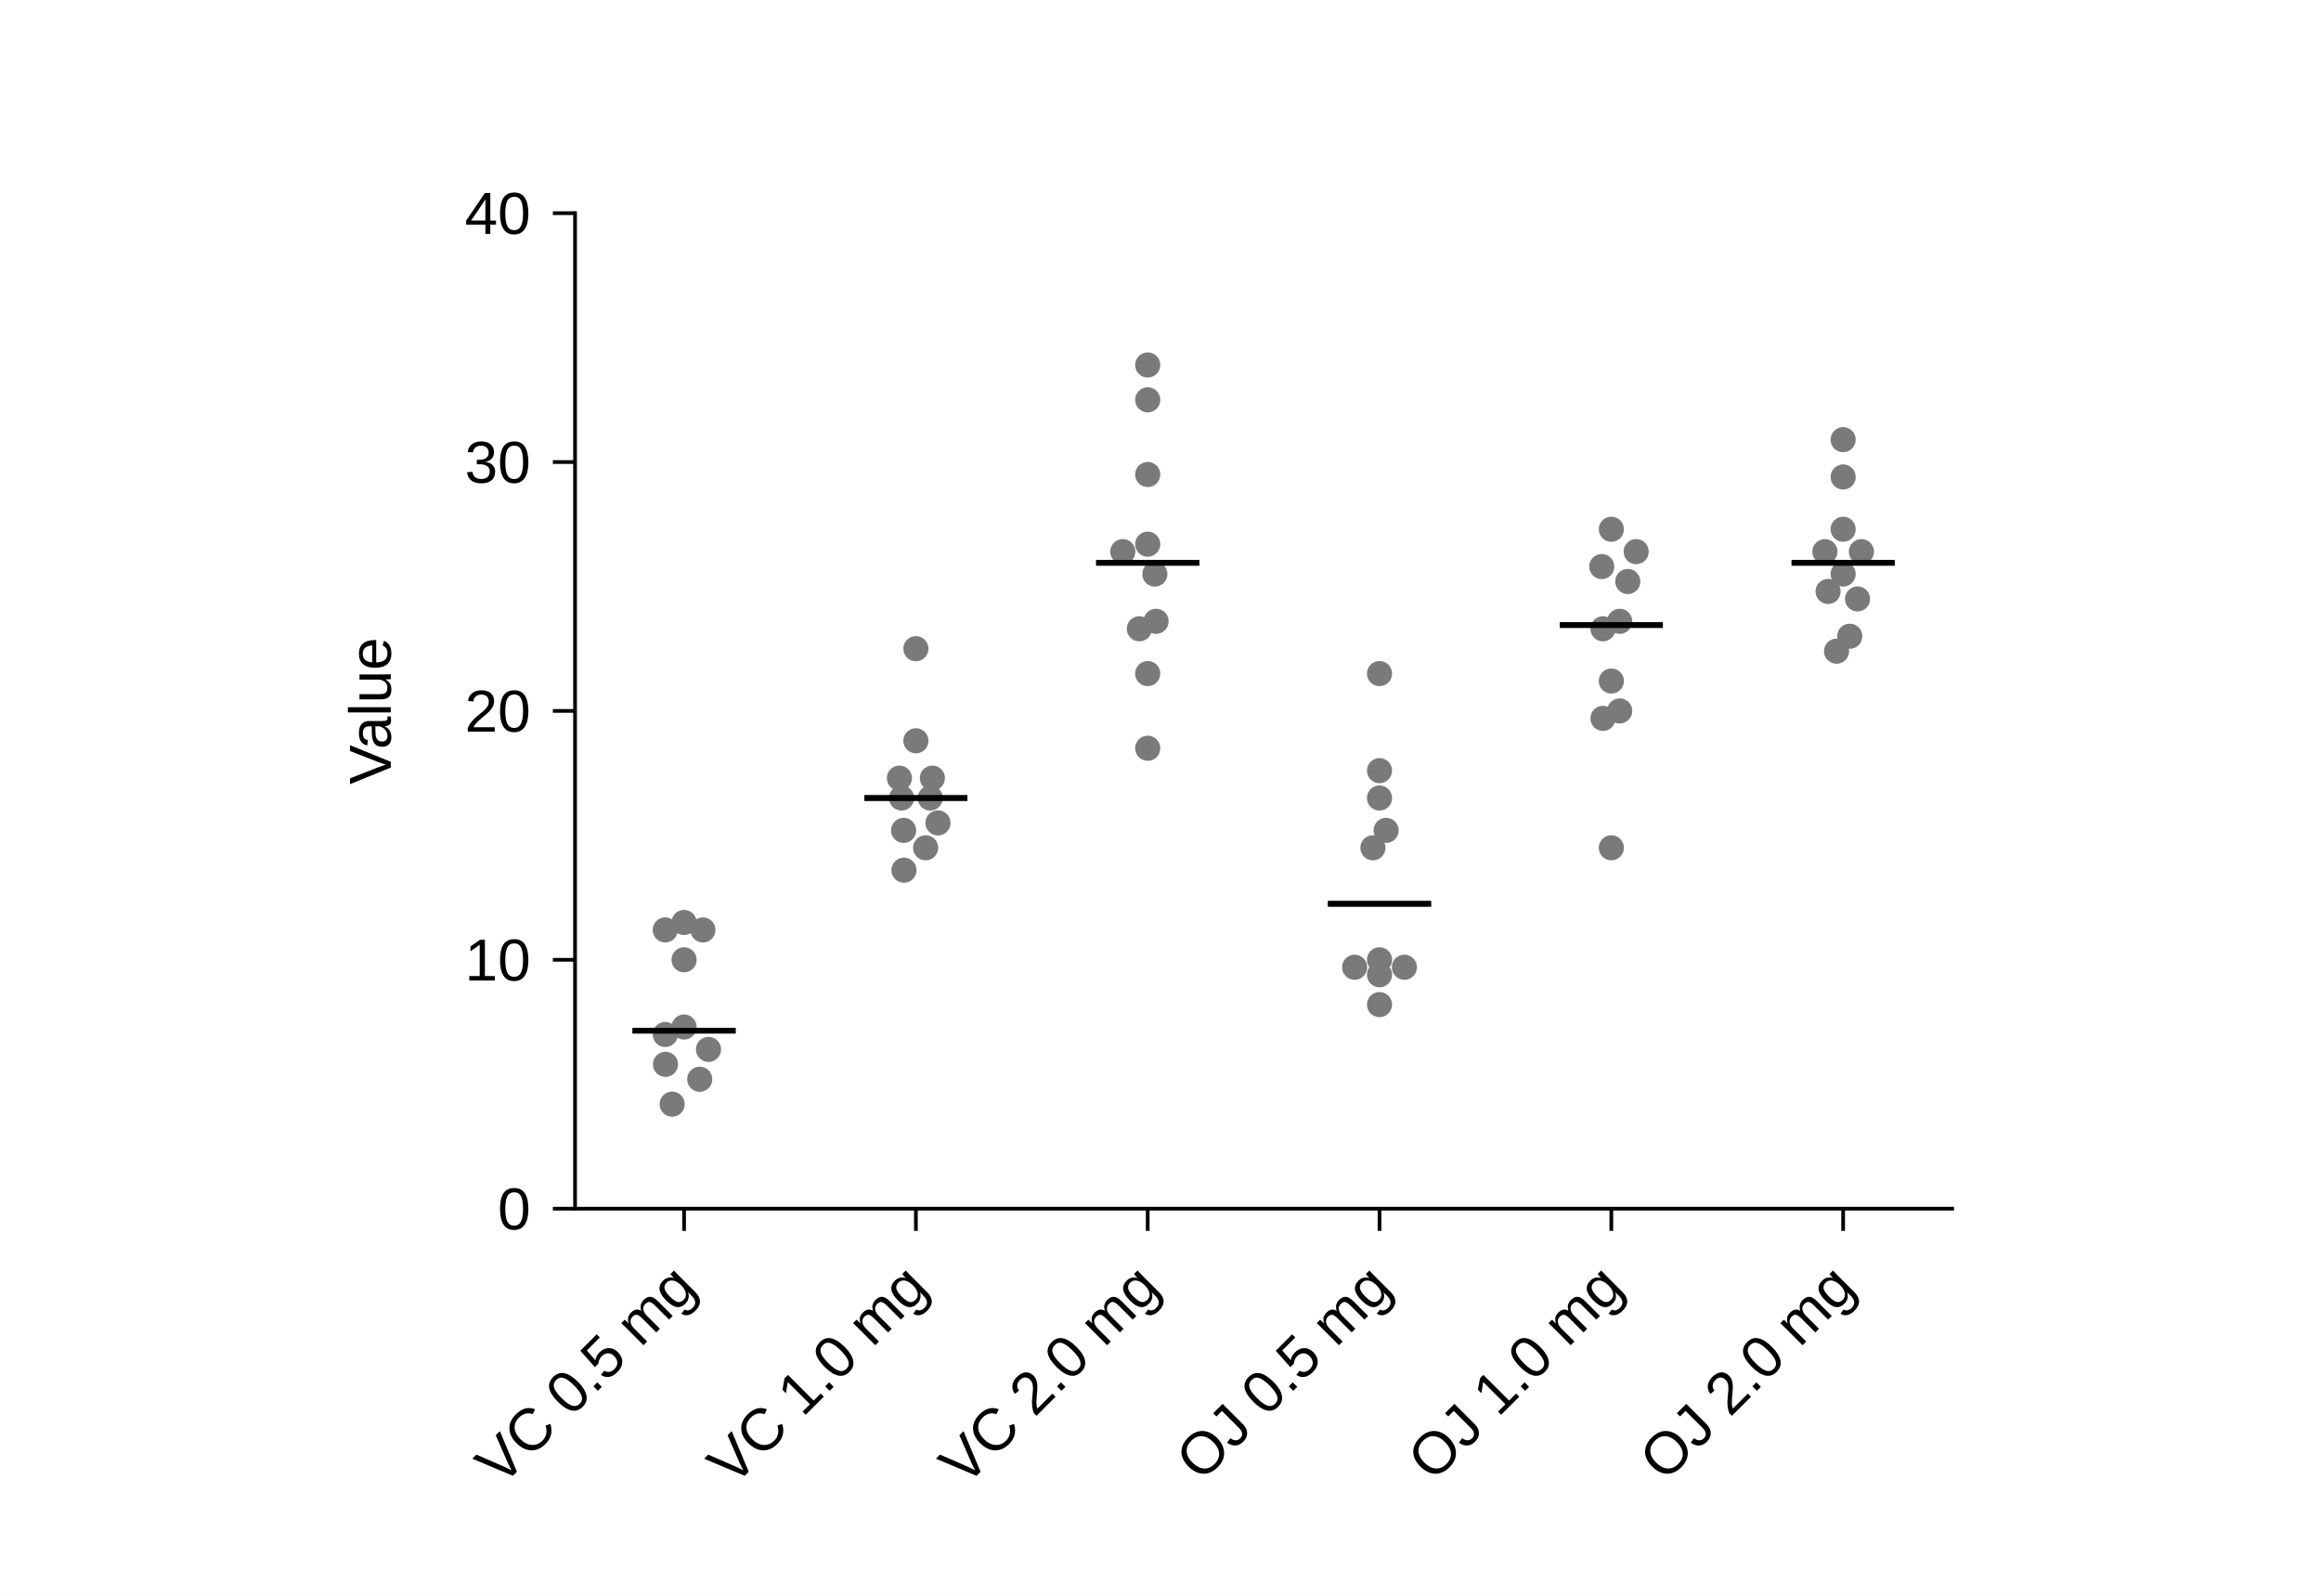
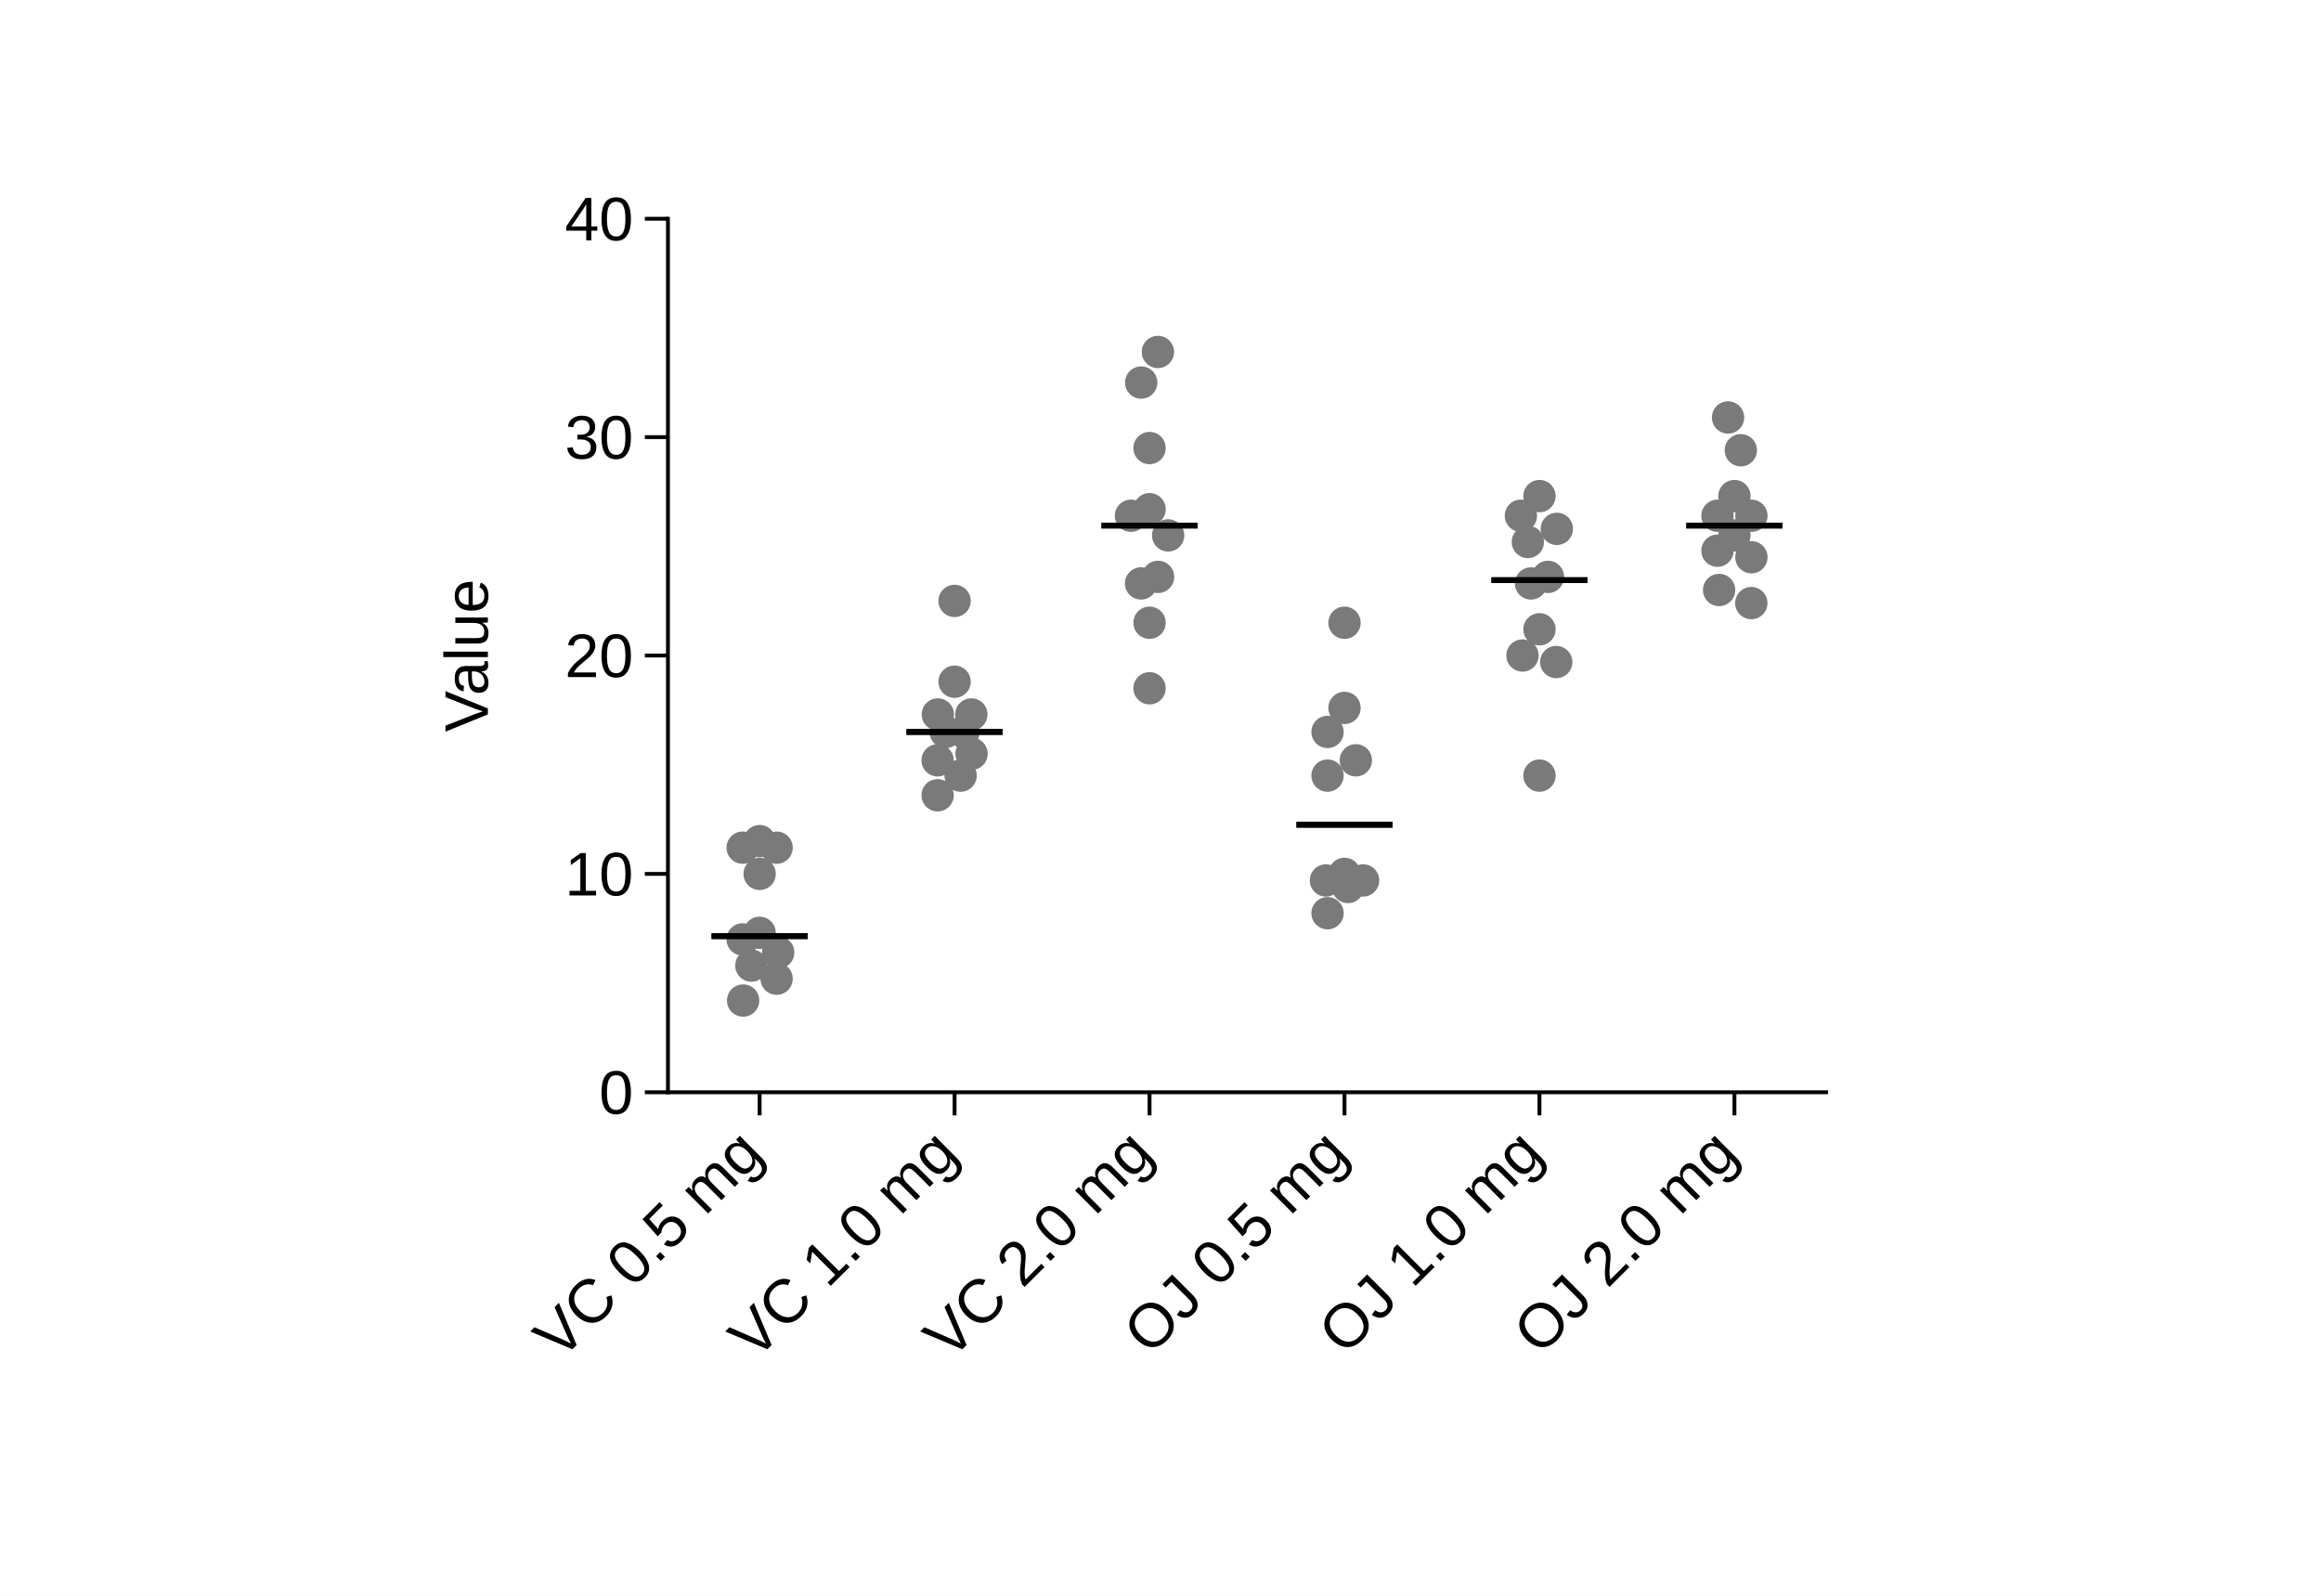
- <svg xmlns="http://www.w3.org/2000/svg" width="320" height="220" viewBox="0 0 320 220" role="img" aria-label="box example rendered in Graphitix" data-graphitix-welcome-thumbnail="box" data-preview-source="Graphitix owner-scoped SVG projection" data-source-format="svg" data-inline-ready="true" data-id-prefix="graphitix-welcome-box-id-" data-export-projection="svg" data-graph-title-suppressed="true" data-proportional-stroke-contract="source-viewport-baked-strokes-v1" data-source-viewport-width="452" data-source-viewport-height="392" data-thumbnail-visual-scale="0.510204081633" data-non-scaling-stroke-count="0" preserveAspectRatio="xMidYMid meet" font-family="Arial, Helvetica, sans-serif">
+ <svg xmlns="http://www.w3.org/2000/svg" width="320" height="220" viewBox="0 0 320 220" role="img" aria-label="box example rendered in Graphitix" data-graphitix-welcome-thumbnail="box" data-preview-source="Graphitix owner-scoped SVG projection" data-source-format="svg" data-inline-ready="true" data-id-prefix="graphitix-welcome-box-id-" data-export-projection="svg" data-graph-title-suppressed="true" data-proportional-stroke-contract="source-viewport-baked-strokes-v1" data-source-viewport-width="385.615966" data-source-viewport-height="377" data-thumbnail-visual-scale="0.53050397878" data-non-scaling-stroke-count="0" preserveAspectRatio="xMidYMid meet" font-family="Arial, Helvetica, sans-serif">
  <rect width="320" height="220" fill="#ffffff" data-welcome-thumbnail-background="true" />
-   <g transform="matrix(0.5102041 0 0 0.5102041 44.69388 10)" data-welcome-thumbnail-content="true">
-     <g id="graphitix-welcome-box-id-1" transform="matrix(1 0 0 1 2 0)" data-export-physical-projection="materialized">
+   <g transform="matrix(0.530504 0 0 0.530504 57.7146 10)" data-welcome-thumbnail-content="true">
+     <g id="graphitix-welcome-box-id-1" transform="matrix(1 0 0 1 19.79697 0)" data-export-physical-projection="materialized">
      <g style="pointer-events: none; display: none;">
-         <path d="M 65.797 307 L 437.931 307 M 65.797 239.75 L 437.931 239.75 M 65.797 172.5 L 437.931 172.5 M 65.797 105.25 L 437.931 105.25 M 65.797 38 L 437.931 38" fill="none" stroke="#d0d0d0" stroke-width="1" />
+         <path d="M 45 265 L 346 265 M 45 208.25 L 346 208.25 M 45 151.5 L 346 151.5 M 45 94.75 L 346 94.75 M 45 38 L 346 38" fill="none" stroke="#d0d0d0" stroke-width="1" />
      </g>
-       <circle cx="92.036" cy="278.755" r="3.4" fill="#7A7A7A" stroke="#000000" stroke-width="0" />
-       <circle cx="95.257" cy="229.662" r="3.4" fill="#7A7A7A" stroke="#000000" stroke-width="0" />
-       <circle cx="95.257" cy="257.908" r="3.4" fill="#7A7A7A" stroke="#000000" stroke-width="0" />
-       <circle cx="90.233" cy="267.995" r="3.4" fill="#7A7A7A" stroke="#000000" stroke-width="0" />
-       <circle cx="101.858" cy="263.96" r="3.4" fill="#7A7A7A" stroke="#000000" stroke-width="0" />
-       <circle cx="95.257" cy="239.75" r="3.4" fill="#7A7A7A" stroke="#000000" stroke-width="0" />
-       <circle cx="90.173" cy="231.68" r="3.4" fill="#7A7A7A" stroke="#000000" stroke-width="0" />
-       <circle cx="100.342" cy="231.68" r="3.4" fill="#7A7A7A" stroke="#000000" stroke-width="0" />
-       <circle cx="99.486" cy="272.03" r="3.4" fill="#7A7A7A" stroke="#000000" stroke-width="0" />
-       <circle cx="90.173" cy="259.925" r="3.4" fill="#7A7A7A" stroke="#000000" stroke-width="0" />
-       <line x1="82.089" y1="258.916" x2="108.426" y2="258.916" stroke="#000000" stroke-width="1.5" stroke-linecap="square" />
-       <line x1="82.089" y1="258.916" x2="108.426" y2="258.916" stroke="#000000" stroke-width="1.5" stroke-linecap="square" />
-       <circle cx="161.774" cy="196.037" r="3.4" fill="#7A7A7A" stroke="#000000" stroke-width="0" />
-       <circle cx="154.026" cy="196.037" r="3.4" fill="#7A7A7A" stroke="#000000" stroke-width="0" />
-       <circle cx="154.58" cy="204.78" r="3.4" fill="#7A7A7A" stroke="#000000" stroke-width="0" />
-       <circle cx="153.447" cy="190.657" r="3.4" fill="#7A7A7A" stroke="#000000" stroke-width="0" />
-       <circle cx="157.9" cy="155.688" r="3.4" fill="#7A7A7A" stroke="#000000" stroke-width="0" />
-       <circle cx="162.354" cy="190.657" r="3.4" fill="#7A7A7A" stroke="#000000" stroke-width="0" />
-       <circle cx="154.679" cy="215.54" r="3.4" fill="#7A7A7A" stroke="#000000" stroke-width="0" />
-       <circle cx="160.526" cy="209.487" r="3.4" fill="#7A7A7A" stroke="#000000" stroke-width="0" />
-       <circle cx="157.9" cy="180.57" r="3.4" fill="#7A7A7A" stroke="#000000" stroke-width="0" />
-       <circle cx="163.868" cy="202.763" r="3.4" fill="#7A7A7A" stroke="#000000" stroke-width="0" />
-       <line x1="144.732" y1="196.037" x2="171.068" y2="196.037" stroke="#000000" stroke-width="1.5" stroke-linecap="square" />
-       <line x1="144.732" y1="196.037" x2="171.068" y2="196.037" stroke="#000000" stroke-width="1.5" stroke-linecap="square" />
-       <circle cx="222.802" cy="148.29" r="3.4" fill="#7A7A7A" stroke="#000000" stroke-width="0" />
-       <circle cx="220.543" cy="182.588" r="3.4" fill="#7A7A7A" stroke="#000000" stroke-width="0" />
-       <circle cx="220.543" cy="79.023" r="3.4" fill="#7A7A7A" stroke="#000000" stroke-width="0" />
-       <circle cx="222.472" cy="135.513" r="3.4" fill="#7A7A7A" stroke="#000000" stroke-width="0" />
-       <circle cx="213.813" cy="129.46" r="3.4" fill="#7A7A7A" stroke="#000000" stroke-width="0" />
-       <circle cx="220.543" cy="88.438" r="3.4" fill="#7A7A7A" stroke="#000000" stroke-width="0" />
-       <circle cx="220.543" cy="127.443" r="3.4" fill="#7A7A7A" stroke="#000000" stroke-width="0" />
-       <circle cx="220.543" cy="162.413" r="3.4" fill="#7A7A7A" stroke="#000000" stroke-width="0" />
-       <circle cx="218.283" cy="150.308" r="3.4" fill="#7A7A7A" stroke="#000000" stroke-width="0" />
-       <circle cx="220.543" cy="108.612" r="3.4" fill="#7A7A7A" stroke="#000000" stroke-width="0" />
-       <line x1="207.374" y1="132.486" x2="233.711" y2="132.486" stroke="#000000" stroke-width="1.5" stroke-linecap="square" />
-       <line x1="207.374" y1="132.486" x2="233.711" y2="132.486" stroke="#000000" stroke-width="1.5" stroke-linecap="square" />
-       <circle cx="284.97" cy="204.78" r="3.4" fill="#7A7A7A" stroke="#000000" stroke-width="0" />
-       <circle cx="283.185" cy="162.413" r="3.4" fill="#7A7A7A" stroke="#000000" stroke-width="0" />
-       <circle cx="283.185" cy="188.64" r="3.4" fill="#7A7A7A" stroke="#000000" stroke-width="0" />
-       <circle cx="276.458" cy="241.768" r="3.4" fill="#7A7A7A" stroke="#000000" stroke-width="0" />
-       <circle cx="281.4" cy="209.487" r="3.4" fill="#7A7A7A" stroke="#000000" stroke-width="0" />
-       <circle cx="283.185" cy="239.75" r="3.4" fill="#7A7A7A" stroke="#000000" stroke-width="0" />
-       <circle cx="283.185" cy="251.855" r="3.4" fill="#7A7A7A" stroke="#000000" stroke-width="0" />
-       <circle cx="283.185" cy="243.785" r="3.4" fill="#7A7A7A" stroke="#000000" stroke-width="0" />
-       <circle cx="283.185" cy="196.037" r="3.4" fill="#7A7A7A" stroke="#000000" stroke-width="0" />
-       <circle cx="289.912" cy="241.768" r="3.4" fill="#7A7A7A" stroke="#000000" stroke-width="0" />
-       <line x1="270.017" y1="224.619" x2="296.354" y2="224.619" stroke="#000000" stroke-width="1.5" stroke-linecap="square" />
-       <line x1="270.017" y1="224.619" x2="296.354" y2="224.619" stroke="#000000" stroke-width="1.5" stroke-linecap="square" />
-       <circle cx="343.568" cy="174.518" r="3.4" fill="#7A7A7A" stroke="#000000" stroke-width="0" />
-       <circle cx="343.568" cy="150.308" r="3.4" fill="#7A7A7A" stroke="#000000" stroke-width="0" />
-       <circle cx="348.087" cy="148.29" r="3.4" fill="#7A7A7A" stroke="#000000" stroke-width="0" />
-       <circle cx="352.538" cy="129.46" r="3.4" fill="#7A7A7A" stroke="#000000" stroke-width="0" />
-       <circle cx="348.087" cy="172.5" r="3.4" fill="#7A7A7A" stroke="#000000" stroke-width="0" />
-       <circle cx="350.271" cy="137.53" r="3.4" fill="#7A7A7A" stroke="#000000" stroke-width="0" />
-       <circle cx="343.242" cy="133.495" r="3.4" fill="#7A7A7A" stroke="#000000" stroke-width="0" />
-       <circle cx="345.828" cy="164.43" r="3.4" fill="#7A7A7A" stroke="#000000" stroke-width="0" />
-       <circle cx="345.828" cy="209.487" r="3.4" fill="#7A7A7A" stroke="#000000" stroke-width="0" />
-       <circle cx="345.828" cy="123.407" r="3.4" fill="#7A7A7A" stroke="#000000" stroke-width="0" />
-       <line x1="332.659" y1="149.299" x2="358.996" y2="149.299" stroke="#000000" stroke-width="1.5" stroke-linecap="square" />
-       <line x1="332.659" y1="149.299" x2="358.996" y2="149.299" stroke="#000000" stroke-width="1.5" stroke-linecap="square" />
-       <circle cx="408.47" cy="135.513" r="3.4" fill="#7A7A7A" stroke="#000000" stroke-width="0" />
-       <circle cx="413.4" cy="129.46" r="3.4" fill="#7A7A7A" stroke="#000000" stroke-width="0" />
-       <circle cx="406.685" cy="156.36" r="3.4" fill="#7A7A7A" stroke="#000000" stroke-width="0" />
-       <circle cx="412.358" cy="142.237" r="3.4" fill="#7A7A7A" stroke="#000000" stroke-width="0" />
-       <circle cx="404.403" cy="140.22" r="3.4" fill="#7A7A7A" stroke="#000000" stroke-width="0" />
-       <circle cx="408.47" cy="99.198" r="3.4" fill="#7A7A7A" stroke="#000000" stroke-width="0" />
-       <circle cx="403.541" cy="129.46" r="3.4" fill="#7A7A7A" stroke="#000000" stroke-width="0" />
-       <circle cx="408.47" cy="123.407" r="3.4" fill="#7A7A7A" stroke="#000000" stroke-width="0" />
-       <circle cx="408.47" cy="109.285" r="3.4" fill="#7A7A7A" stroke="#000000" stroke-width="0" />
-       <circle cx="410.255" cy="152.325" r="3.4" fill="#7A7A7A" stroke="#000000" stroke-width="0" />
-       <line x1="395.302" y1="132.486" x2="421.639" y2="132.486" stroke="#000000" stroke-width="1.5" stroke-linecap="square" />
-       <line x1="395.302" y1="132.486" x2="421.639" y2="132.486" stroke="#000000" stroke-width="1.5" stroke-linecap="square" />
-       <text x="251.864" y="20" text-anchor="middle" font-size="16" fill="#000000" style="visibility: hidden; touch-action: none" font-family="Arial, Helvetica, sans-serif">Individual values</text>
-       <line x1="65.797" y1="38" x2="65.797" y2="307" stroke="#000000" stroke-linecap="square" stroke-width="1" />
-       <line x1="59.797" y1="307" x2="65.797" y2="307" stroke="#000000" stroke-width="1" />
-       <text x="53.797" y="307" font-size="16" text-anchor="end" fill="#000000" font-family="Arial, Helvetica, sans-serif" dy="0.35em">0</text>
-       <line x1="59.797" y1="239.75" x2="65.797" y2="239.75" stroke="#000000" stroke-width="1" />
-       <text x="53.797" y="239.75" font-size="16" text-anchor="end" fill="#000000" font-family="Arial, Helvetica, sans-serif" dy="0.35em">10</text>
-       <line x1="59.797" y1="172.5" x2="65.797" y2="172.5" stroke="#000000" stroke-width="1" />
-       <text x="53.797" y="172.5" font-size="16" text-anchor="end" fill="#000000" font-family="Arial, Helvetica, sans-serif" dy="0.35em">20</text>
-       <line x1="59.797" y1="105.25" x2="65.797" y2="105.25" stroke="#000000" stroke-width="1" />
-       <text x="53.797" y="105.25" font-size="16" text-anchor="end" fill="#000000" font-family="Arial, Helvetica, sans-serif" dy="0.35em">30</text>
-       <line x1="59.797" y1="38" x2="65.797" y2="38" stroke="#000000" stroke-width="1" />
-       <text x="53.797" y="38" font-size="16" text-anchor="end" fill="#000000" font-family="Arial, Helvetica, sans-serif" dy="0.35em">40</text>
-       <line x1="65.797" y1="307" x2="437.931" y2="307" stroke="#000000" stroke-linecap="square" stroke-width="1" />
+       <circle cx="64.542" cy="241.165" r="4.2" fill="#7A7A7A" stroke="#000000" stroke-width="0" />
+       <circle cx="68.829" cy="199.738" r="4.2" fill="#7A7A7A" stroke="#000000" stroke-width="0" />
+       <circle cx="68.829" cy="223.572" r="4.2" fill="#7A7A7A" stroke="#000000" stroke-width="0" />
+       <circle cx="66.684" cy="232.085" r="4.2" fill="#7A7A7A" stroke="#000000" stroke-width="0" />
+       <circle cx="73.658" cy="228.68" r="4.2" fill="#7A7A7A" stroke="#000000" stroke-width="0" />
+       <circle cx="68.829" cy="208.25" r="4.2" fill="#7A7A7A" stroke="#000000" stroke-width="0" />
+       <circle cx="64.419" cy="201.44" r="4.2" fill="#7A7A7A" stroke="#000000" stroke-width="0" />
+       <circle cx="73.239" cy="201.44" r="4.2" fill="#7A7A7A" stroke="#000000" stroke-width="0" />
+       <circle cx="73.239" cy="235.49" r="4.2" fill="#7A7A7A" stroke="#000000" stroke-width="0" />
+       <circle cx="64.419" cy="225.275" r="4.2" fill="#7A7A7A" stroke="#000000" stroke-width="0" />
+       <line x1="57.092" y1="224.424" x2="80.567" y2="224.424" stroke="#000000" stroke-width="1.5" stroke-linecap="square" />
+       <line x1="57.092" y1="224.424" x2="80.567" y2="224.424" stroke="#000000" stroke-width="1.5" stroke-linecap="square" />
+       <circle cx="121.795" cy="171.363" r="4.2" fill="#7A7A7A" stroke="#000000" stroke-width="0" />
+       <circle cx="117.2" cy="171.363" r="4.2" fill="#7A7A7A" stroke="#000000" stroke-width="0" />
+       <circle cx="115.087" cy="178.74" r="4.2" fill="#7A7A7A" stroke="#000000" stroke-width="0" />
+       <circle cx="115.146" cy="166.822" r="4.2" fill="#7A7A7A" stroke="#000000" stroke-width="0" />
+       <circle cx="119.497" cy="137.313" r="4.2" fill="#7A7A7A" stroke="#000000" stroke-width="0" />
+       <circle cx="123.849" cy="166.822" r="4.2" fill="#7A7A7A" stroke="#000000" stroke-width="0" />
+       <circle cx="115.087" cy="187.82" r="4.2" fill="#7A7A7A" stroke="#000000" stroke-width="0" />
+       <circle cx="121.065" cy="182.712" r="4.2" fill="#7A7A7A" stroke="#000000" stroke-width="0" />
+       <circle cx="119.497" cy="158.31" r="4.2" fill="#7A7A7A" stroke="#000000" stroke-width="0" />
+       <circle cx="123.907" cy="177.038" r="4.2" fill="#7A7A7A" stroke="#000000" stroke-width="0" />
+       <line x1="107.76" y1="171.363" x2="131.235" y2="171.363" stroke="#000000" stroke-width="1.5" stroke-linecap="square" />
+       <line x1="107.76" y1="171.363" x2="131.235" y2="171.363" stroke="#000000" stroke-width="1.5" stroke-linecap="square" />
+       <circle cx="172.371" cy="131.07" r="4.2" fill="#7A7A7A" stroke="#000000" stroke-width="0" />
+       <circle cx="170.166" cy="160.012" r="4.2" fill="#7A7A7A" stroke="#000000" stroke-width="0" />
+       <circle cx="172.335" cy="72.618" r="4.2" fill="#7A7A7A" stroke="#000000" stroke-width="0" />
+       <circle cx="174.995" cy="120.288" r="4.2" fill="#7A7A7A" stroke="#000000" stroke-width="0" />
+       <circle cx="165.337" cy="115.18" r="4.2" fill="#7A7A7A" stroke="#000000" stroke-width="0" />
+       <circle cx="167.997" cy="80.563" r="4.2" fill="#7A7A7A" stroke="#000000" stroke-width="0" />
+       <circle cx="170.166" cy="113.478" r="4.2" fill="#7A7A7A" stroke="#000000" stroke-width="0" />
+       <circle cx="170.166" cy="142.988" r="4.2" fill="#7A7A7A" stroke="#000000" stroke-width="0" />
+       <circle cx="167.961" cy="132.772" r="4.2" fill="#7A7A7A" stroke="#000000" stroke-width="0" />
+       <circle cx="170.166" cy="97.587" r="4.2" fill="#7A7A7A" stroke="#000000" stroke-width="0" />
+       <line x1="158.428" y1="117.734" x2="181.903" y2="117.734" stroke="#000000" stroke-width="1.5" stroke-linecap="square" />
+       <line x1="158.428" y1="117.734" x2="181.903" y2="117.734" stroke="#000000" stroke-width="1.5" stroke-linecap="square" />
+       <circle cx="223.779" cy="178.74" r="4.2" fill="#7A7A7A" stroke="#000000" stroke-width="0" />
+       <circle cx="220.834" cy="142.988" r="4.2" fill="#7A7A7A" stroke="#000000" stroke-width="0" />
+       <circle cx="220.834" cy="165.12" r="4.2" fill="#7A7A7A" stroke="#000000" stroke-width="0" />
+       <circle cx="216.005" cy="209.953" r="4.2" fill="#7A7A7A" stroke="#000000" stroke-width="0" />
+       <circle cx="216.424" cy="182.712" r="4.2" fill="#7A7A7A" stroke="#000000" stroke-width="0" />
+       <circle cx="220.834" cy="208.25" r="4.2" fill="#7A7A7A" stroke="#000000" stroke-width="0" />
+       <circle cx="216.424" cy="218.465" r="4.2" fill="#7A7A7A" stroke="#000000" stroke-width="0" />
+       <circle cx="221.749" cy="211.655" r="4.2" fill="#7A7A7A" stroke="#000000" stroke-width="0" />
+       <circle cx="216.424" cy="171.363" r="4.2" fill="#7A7A7A" stroke="#000000" stroke-width="0" />
+       <circle cx="225.663" cy="209.953" r="4.2" fill="#7A7A7A" stroke="#000000" stroke-width="0" />
+       <line x1="209.097" y1="195.481" x2="232.572" y2="195.481" stroke="#000000" stroke-width="1.5" stroke-linecap="square" />
+       <line x1="209.097" y1="195.481" x2="232.572" y2="195.481" stroke="#000000" stroke-width="1.5" stroke-linecap="square" />
+       <circle cx="275.859" cy="153.203" r="4.2" fill="#7A7A7A" stroke="#000000" stroke-width="0" />
+       <circle cx="269.298" cy="132.772" r="4.2" fill="#7A7A7A" stroke="#000000" stroke-width="0" />
+       <circle cx="273.707" cy="131.07" r="4.2" fill="#7A7A7A" stroke="#000000" stroke-width="0" />
+       <circle cx="266.674" cy="115.18" r="4.2" fill="#7A7A7A" stroke="#000000" stroke-width="0" />
+       <circle cx="267.092" cy="151.5" r="4.2" fill="#7A7A7A" stroke="#000000" stroke-width="0" />
+       <circle cx="268.483" cy="121.99" r="4.2" fill="#7A7A7A" stroke="#000000" stroke-width="0" />
+       <circle cx="276.012" cy="118.585" r="4.2" fill="#7A7A7A" stroke="#000000" stroke-width="0" />
+       <circle cx="271.502" cy="144.69" r="4.2" fill="#7A7A7A" stroke="#000000" stroke-width="0" />
+       <circle cx="271.502" cy="182.712" r="4.2" fill="#7A7A7A" stroke="#000000" stroke-width="0" />
+       <circle cx="271.502" cy="110.073" r="4.2" fill="#7A7A7A" stroke="#000000" stroke-width="0" />
+       <line x1="259.765" y1="131.921" x2="283.24" y2="131.921" stroke="#000000" stroke-width="1.5" stroke-linecap="square" />
+       <line x1="259.765" y1="131.921" x2="283.24" y2="131.921" stroke="#000000" stroke-width="1.5" stroke-linecap="square" />
+       <circle cx="322.171" cy="120.288" r="4.2" fill="#7A7A7A" stroke="#000000" stroke-width="0" />
+       <circle cx="317.761" cy="115.18" r="4.2" fill="#7A7A7A" stroke="#000000" stroke-width="0" />
+       <circle cx="326.559" cy="137.88" r="4.2" fill="#7A7A7A" stroke="#000000" stroke-width="0" />
+       <circle cx="326.581" cy="125.962" r="4.2" fill="#7A7A7A" stroke="#000000" stroke-width="0" />
+       <circle cx="317.761" cy="124.26" r="4.2" fill="#7A7A7A" stroke="#000000" stroke-width="0" />
+       <circle cx="320.511" cy="89.643" r="4.2" fill="#7A7A7A" stroke="#000000" stroke-width="0" />
+       <circle cx="326.581" cy="115.18" r="4.2" fill="#7A7A7A" stroke="#000000" stroke-width="0" />
+       <circle cx="322.171" cy="110.073" r="4.2" fill="#7A7A7A" stroke="#000000" stroke-width="0" />
+       <circle cx="323.831" cy="98.155" r="4.2" fill="#7A7A7A" stroke="#000000" stroke-width="0" />
+       <circle cx="318.187" cy="134.475" r="4.2" fill="#7A7A7A" stroke="#000000" stroke-width="0" />
+       <line x1="310.433" y1="117.734" x2="333.908" y2="117.734" stroke="#000000" stroke-width="1.5" stroke-linecap="square" />
+       <line x1="310.433" y1="117.734" x2="333.908" y2="117.734" stroke="#000000" stroke-width="1.5" stroke-linecap="square" />
+       <text x="195.5" y="19" text-anchor="middle" font-size="16" fill="#000000" style="visibility: hidden; touch-action: none" font-family="Arial, Helvetica, sans-serif">Individual values</text>
+       <line x1="45" y1="38" x2="45" y2="265" stroke="#000000" stroke-linecap="square" stroke-width="1" />
+       <line x1="39" y1="265" x2="45" y2="265" stroke="#000000" stroke-width="1" />
+       <text x="36" y="265" font-size="16" text-anchor="end" fill="#000000" font-family="Arial, Helvetica, sans-serif" dy="0.35em">0</text>
+       <line x1="39" y1="208.25" x2="45" y2="208.25" stroke="#000000" stroke-width="1" />
+       <text x="36" y="208.25" font-size="16" text-anchor="end" fill="#000000" font-family="Arial, Helvetica, sans-serif" dy="0.35em">10</text>
+       <line x1="39" y1="151.5" x2="45" y2="151.5" stroke="#000000" stroke-width="1" />
+       <text x="36" y="151.5" font-size="16" text-anchor="end" fill="#000000" font-family="Arial, Helvetica, sans-serif" dy="0.35em">20</text>
+       <line x1="39" y1="94.75" x2="45" y2="94.75" stroke="#000000" stroke-width="1" />
+       <text x="36" y="94.75" font-size="16" text-anchor="end" fill="#000000" font-family="Arial, Helvetica, sans-serif" dy="0.35em">30</text>
+       <line x1="39" y1="38" x2="45" y2="38" stroke="#000000" stroke-width="1" />
+       <text x="36" y="38" font-size="16" text-anchor="end" fill="#000000" font-family="Arial, Helvetica, sans-serif" dy="0.35em">40</text>
+       <line x1="45" y1="265" x2="346" y2="265" stroke="#000000" stroke-linecap="square" stroke-width="1" />
      <g stroke-width="1" fill="none" stroke="#000000" style="display: none;">
-         <line x1="65.797" y1="38" x2="437.931" y2="38" stroke="#000000" stroke-linecap="square" stroke-width="1" />
-         <line x1="437.931" y1="38" x2="437.931" y2="307" stroke="#000000" stroke-linecap="square" stroke-width="1" />
+         <line x1="45" y1="38" x2="346" y2="38" stroke="#000000" stroke-linecap="square" stroke-width="1" />
+         <line x1="346" y1="38" x2="346" y2="265" stroke="#000000" stroke-linecap="square" stroke-width="1" />
      </g>
-       <line x1="95.257" y1="307" x2="95.257" y2="313" stroke="#000000" stroke-width="1" />
-       <text x="95.257" y="325" font-size="16" text-anchor="end" fill="#000000" dy="5.6" transform="rotate(-45 95.25749 325)" style=" touch-action: none" font-family="Arial, Helvetica, sans-serif">VC 0.5 mg</text>
-       <line x1="157.9" y1="307" x2="157.9" y2="313" stroke="#000000" stroke-width="1" />
-       <text x="157.9" y="325" font-size="16" text-anchor="end" fill="#000000" dy="5.6" transform="rotate(-45 157.9001 325)" style=" touch-action: none" font-family="Arial, Helvetica, sans-serif">VC 1.0 mg</text>
-       <line x1="220.543" y1="307" x2="220.543" y2="313" stroke="#000000" stroke-width="1" />
-       <text x="220.543" y="325" font-size="16" text-anchor="end" fill="#000000" dy="5.6" transform="rotate(-45 220.5426 325)" style=" touch-action: none" font-family="Arial, Helvetica, sans-serif">VC 2.0 mg</text>
-       <line x1="283.185" y1="307" x2="283.185" y2="313" stroke="#000000" stroke-width="1" />
-       <text x="283.185" y="325" font-size="16" text-anchor="end" fill="#000000" dy="5.6" transform="rotate(-45 283.1852 325)" style=" touch-action: none" font-family="Arial, Helvetica, sans-serif">OJ 0.5 mg</text>
-       <line x1="345.828" y1="307" x2="345.828" y2="313" stroke="#000000" stroke-width="1" />
-       <text x="345.828" y="325" font-size="16" text-anchor="end" fill="#000000" dy="5.6" transform="rotate(-45 345.8278 325)" style=" touch-action: none" font-family="Arial, Helvetica, sans-serif">OJ 1.0 mg</text>
-       <line x1="408.47" y1="307" x2="408.47" y2="313" stroke="#000000" stroke-width="1" />
-       <text x="408.47" y="325" font-size="16" text-anchor="end" fill="#000000" dy="5.6" transform="rotate(-45 408.4704 325)" style=" touch-action: none" font-family="Arial, Helvetica, sans-serif">OJ 2.0 mg</text>
-       <text x="16" y="172.5" transform="rotate(-90 16 172.5)" text-anchor="middle" font-size="16" fill="#000000" style=" touch-action: none" font-family="Arial, Helvetica, sans-serif">Value</text>
+       <line x1="68.829" y1="265" x2="68.829" y2="271" stroke="#000000" stroke-width="1" />
+       <text x="68.829" y="280" font-size="16" text-anchor="end" fill="#000000" dy="2.214px" style=" touch-action: none" transform="rotate(-45 68.82917 280)" font-family="Arial, Helvetica, sans-serif">VC 0.5 mg</text>
+       <line x1="119.497" y1="265" x2="119.497" y2="271" stroke="#000000" stroke-width="1" />
+       <text x="119.497" y="280" font-size="16" text-anchor="end" fill="#000000" dy="2.214px" style=" touch-action: none" transform="rotate(-45 119.4975 280)" font-family="Arial, Helvetica, sans-serif">VC 1.0 mg</text>
+       <line x1="170.166" y1="265" x2="170.166" y2="271" stroke="#000000" stroke-width="1" />
+       <text x="170.166" y="280" font-size="16" text-anchor="end" fill="#000000" dy="2.214px" style=" touch-action: none" transform="rotate(-45 170.1658 280)" font-family="Arial, Helvetica, sans-serif">VC 2.0 mg</text>
+       <line x1="220.834" y1="265" x2="220.834" y2="271" stroke="#000000" stroke-width="1" />
+       <text x="220.834" y="280" font-size="16" text-anchor="end" fill="#000000" dy="2.214px" style=" touch-action: none" transform="rotate(-45 220.8342 280)" font-family="Arial, Helvetica, sans-serif">OJ 0.5 mg</text>
+       <line x1="271.502" y1="265" x2="271.502" y2="271" stroke="#000000" stroke-width="1" />
+       <text x="271.502" y="280" font-size="16" text-anchor="end" fill="#000000" dy="2.214px" style=" touch-action: none" transform="rotate(-45 271.5025 280)" font-family="Arial, Helvetica, sans-serif">OJ 1.0 mg</text>
+       <line x1="322.171" y1="265" x2="322.171" y2="271" stroke="#000000" stroke-width="1" />
+       <text x="322.171" y="280" font-size="16" text-anchor="end" fill="#000000" dy="2.214px" style=" touch-action: none" transform="rotate(-45 322.1708 280)" font-family="Arial, Helvetica, sans-serif">OJ 2.0 mg</text>
+       <text x="-1.797" y="151.5" transform="rotate(-90 -1.796875 151.5)" text-anchor="middle" font-size="16" fill="#000000" style=" touch-action: none" font-family="Arial, Helvetica, sans-serif">Value</text>
    </g>
  </g>
</svg>
